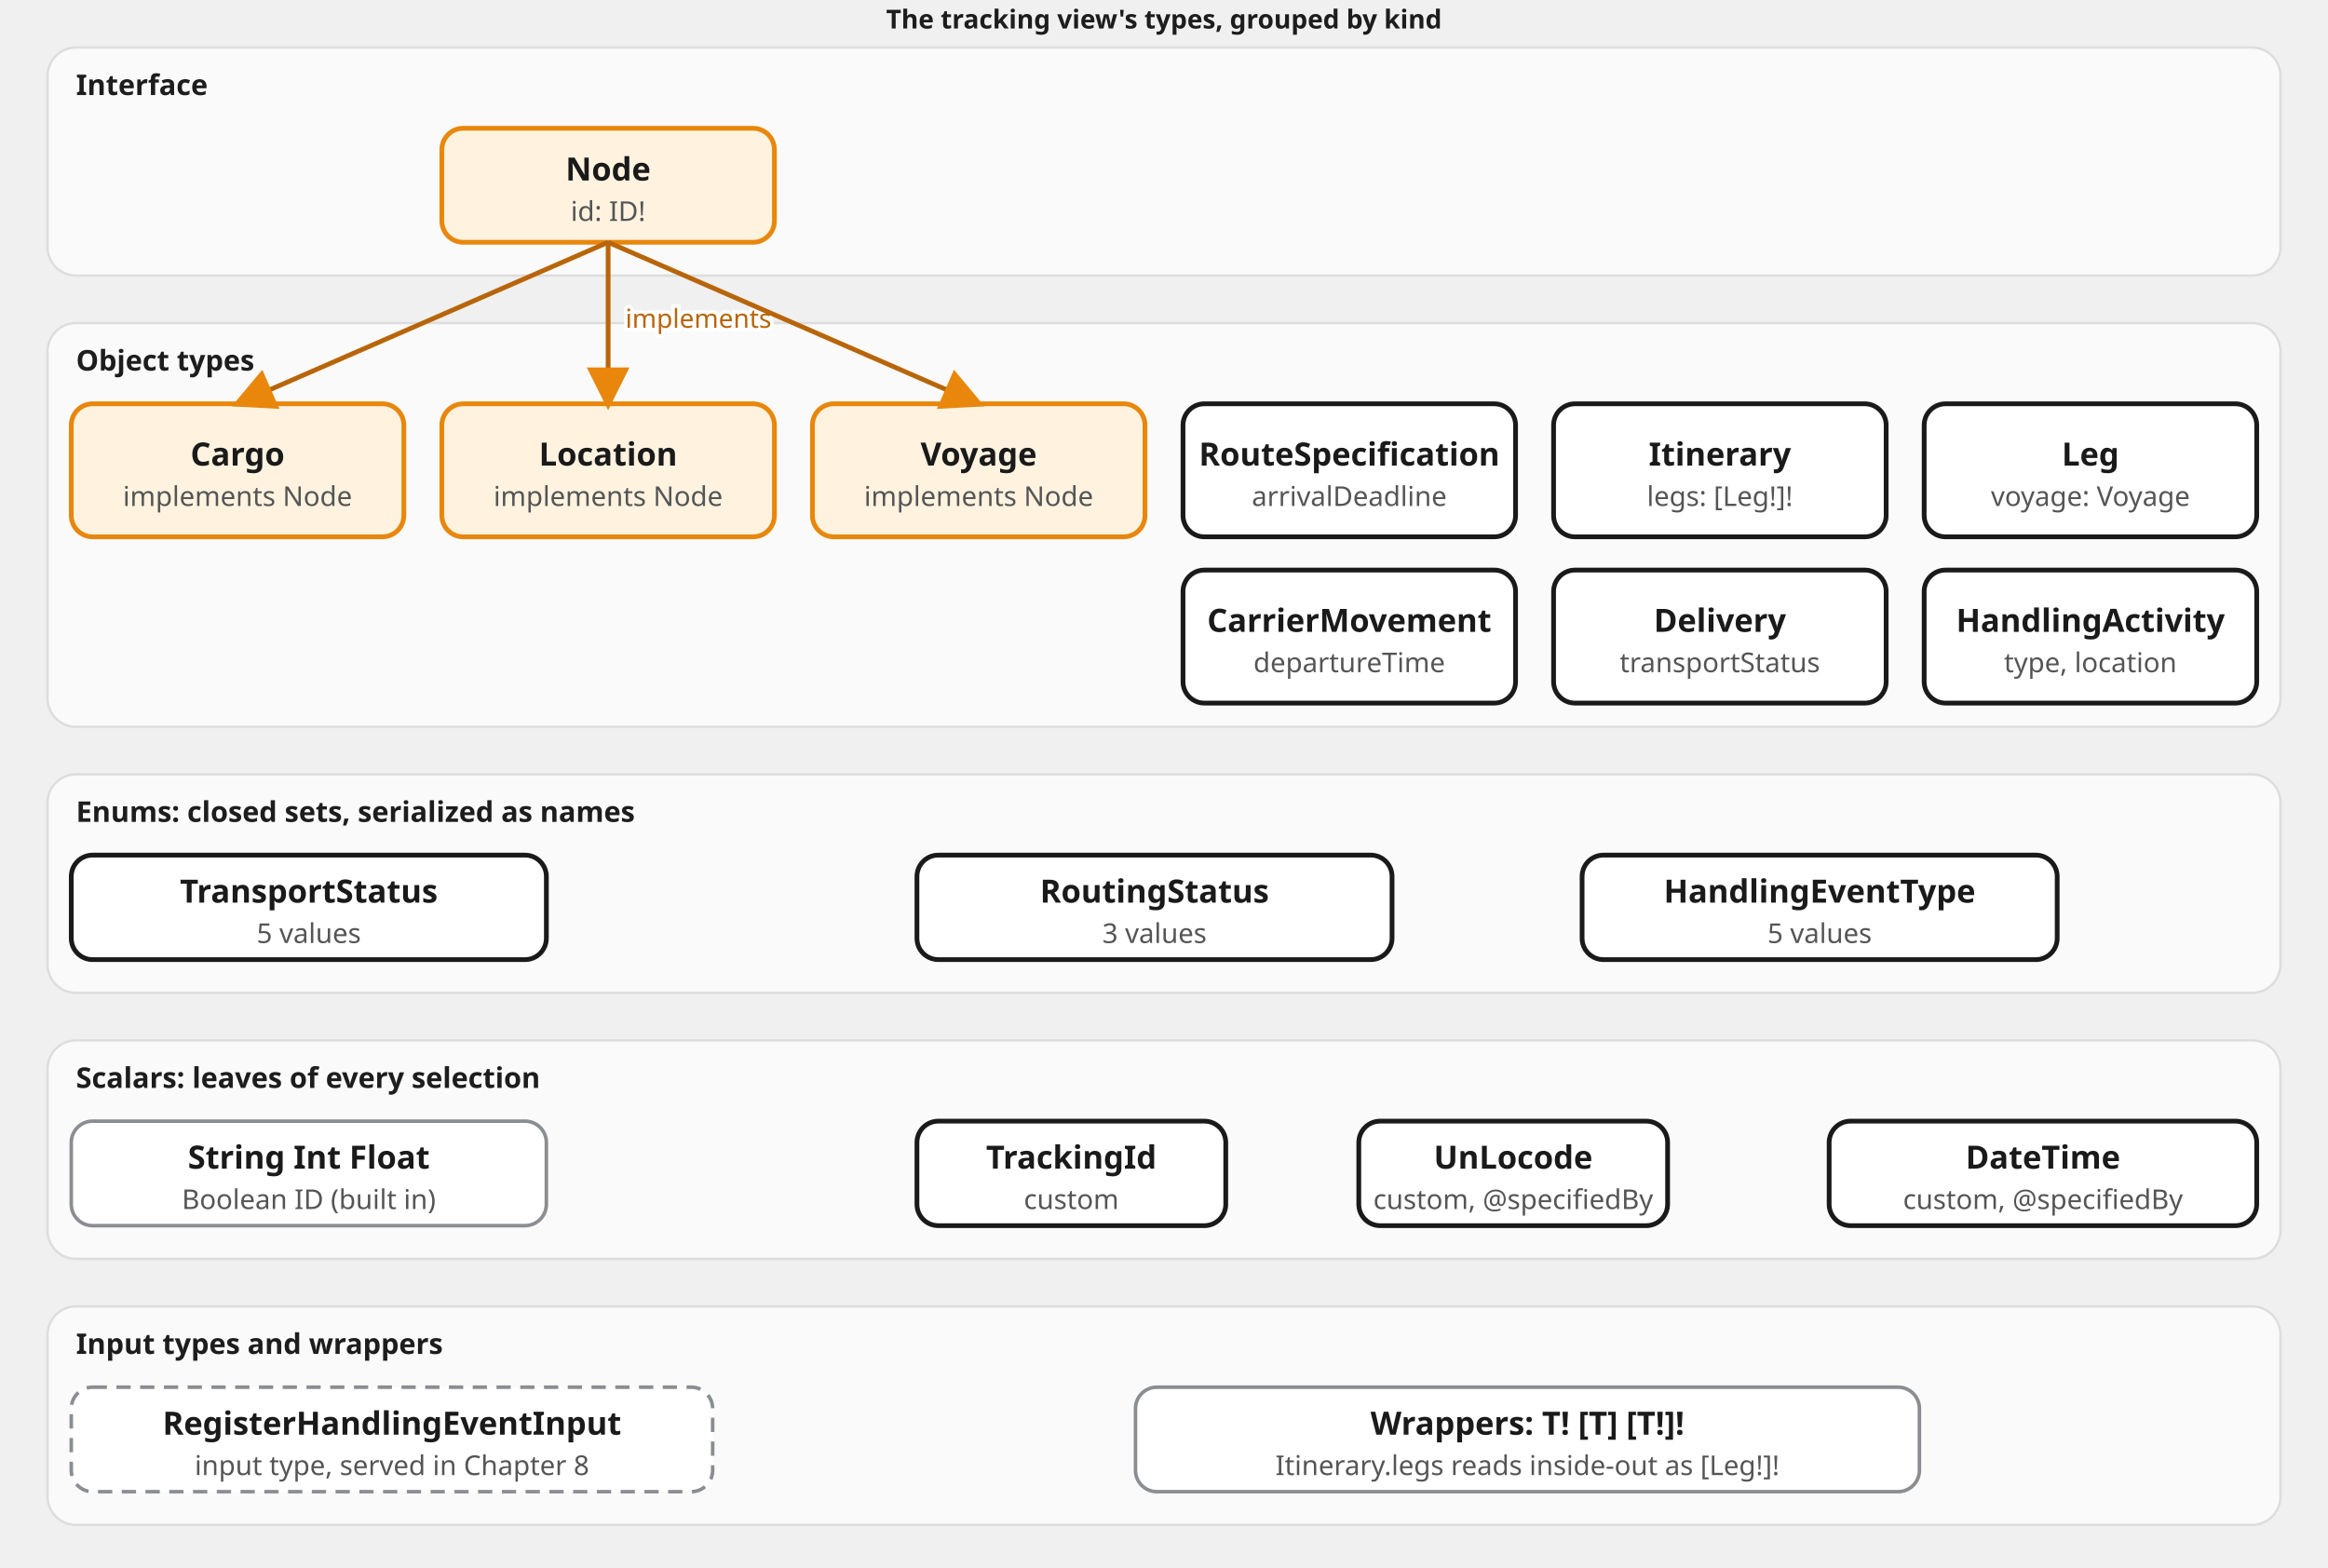
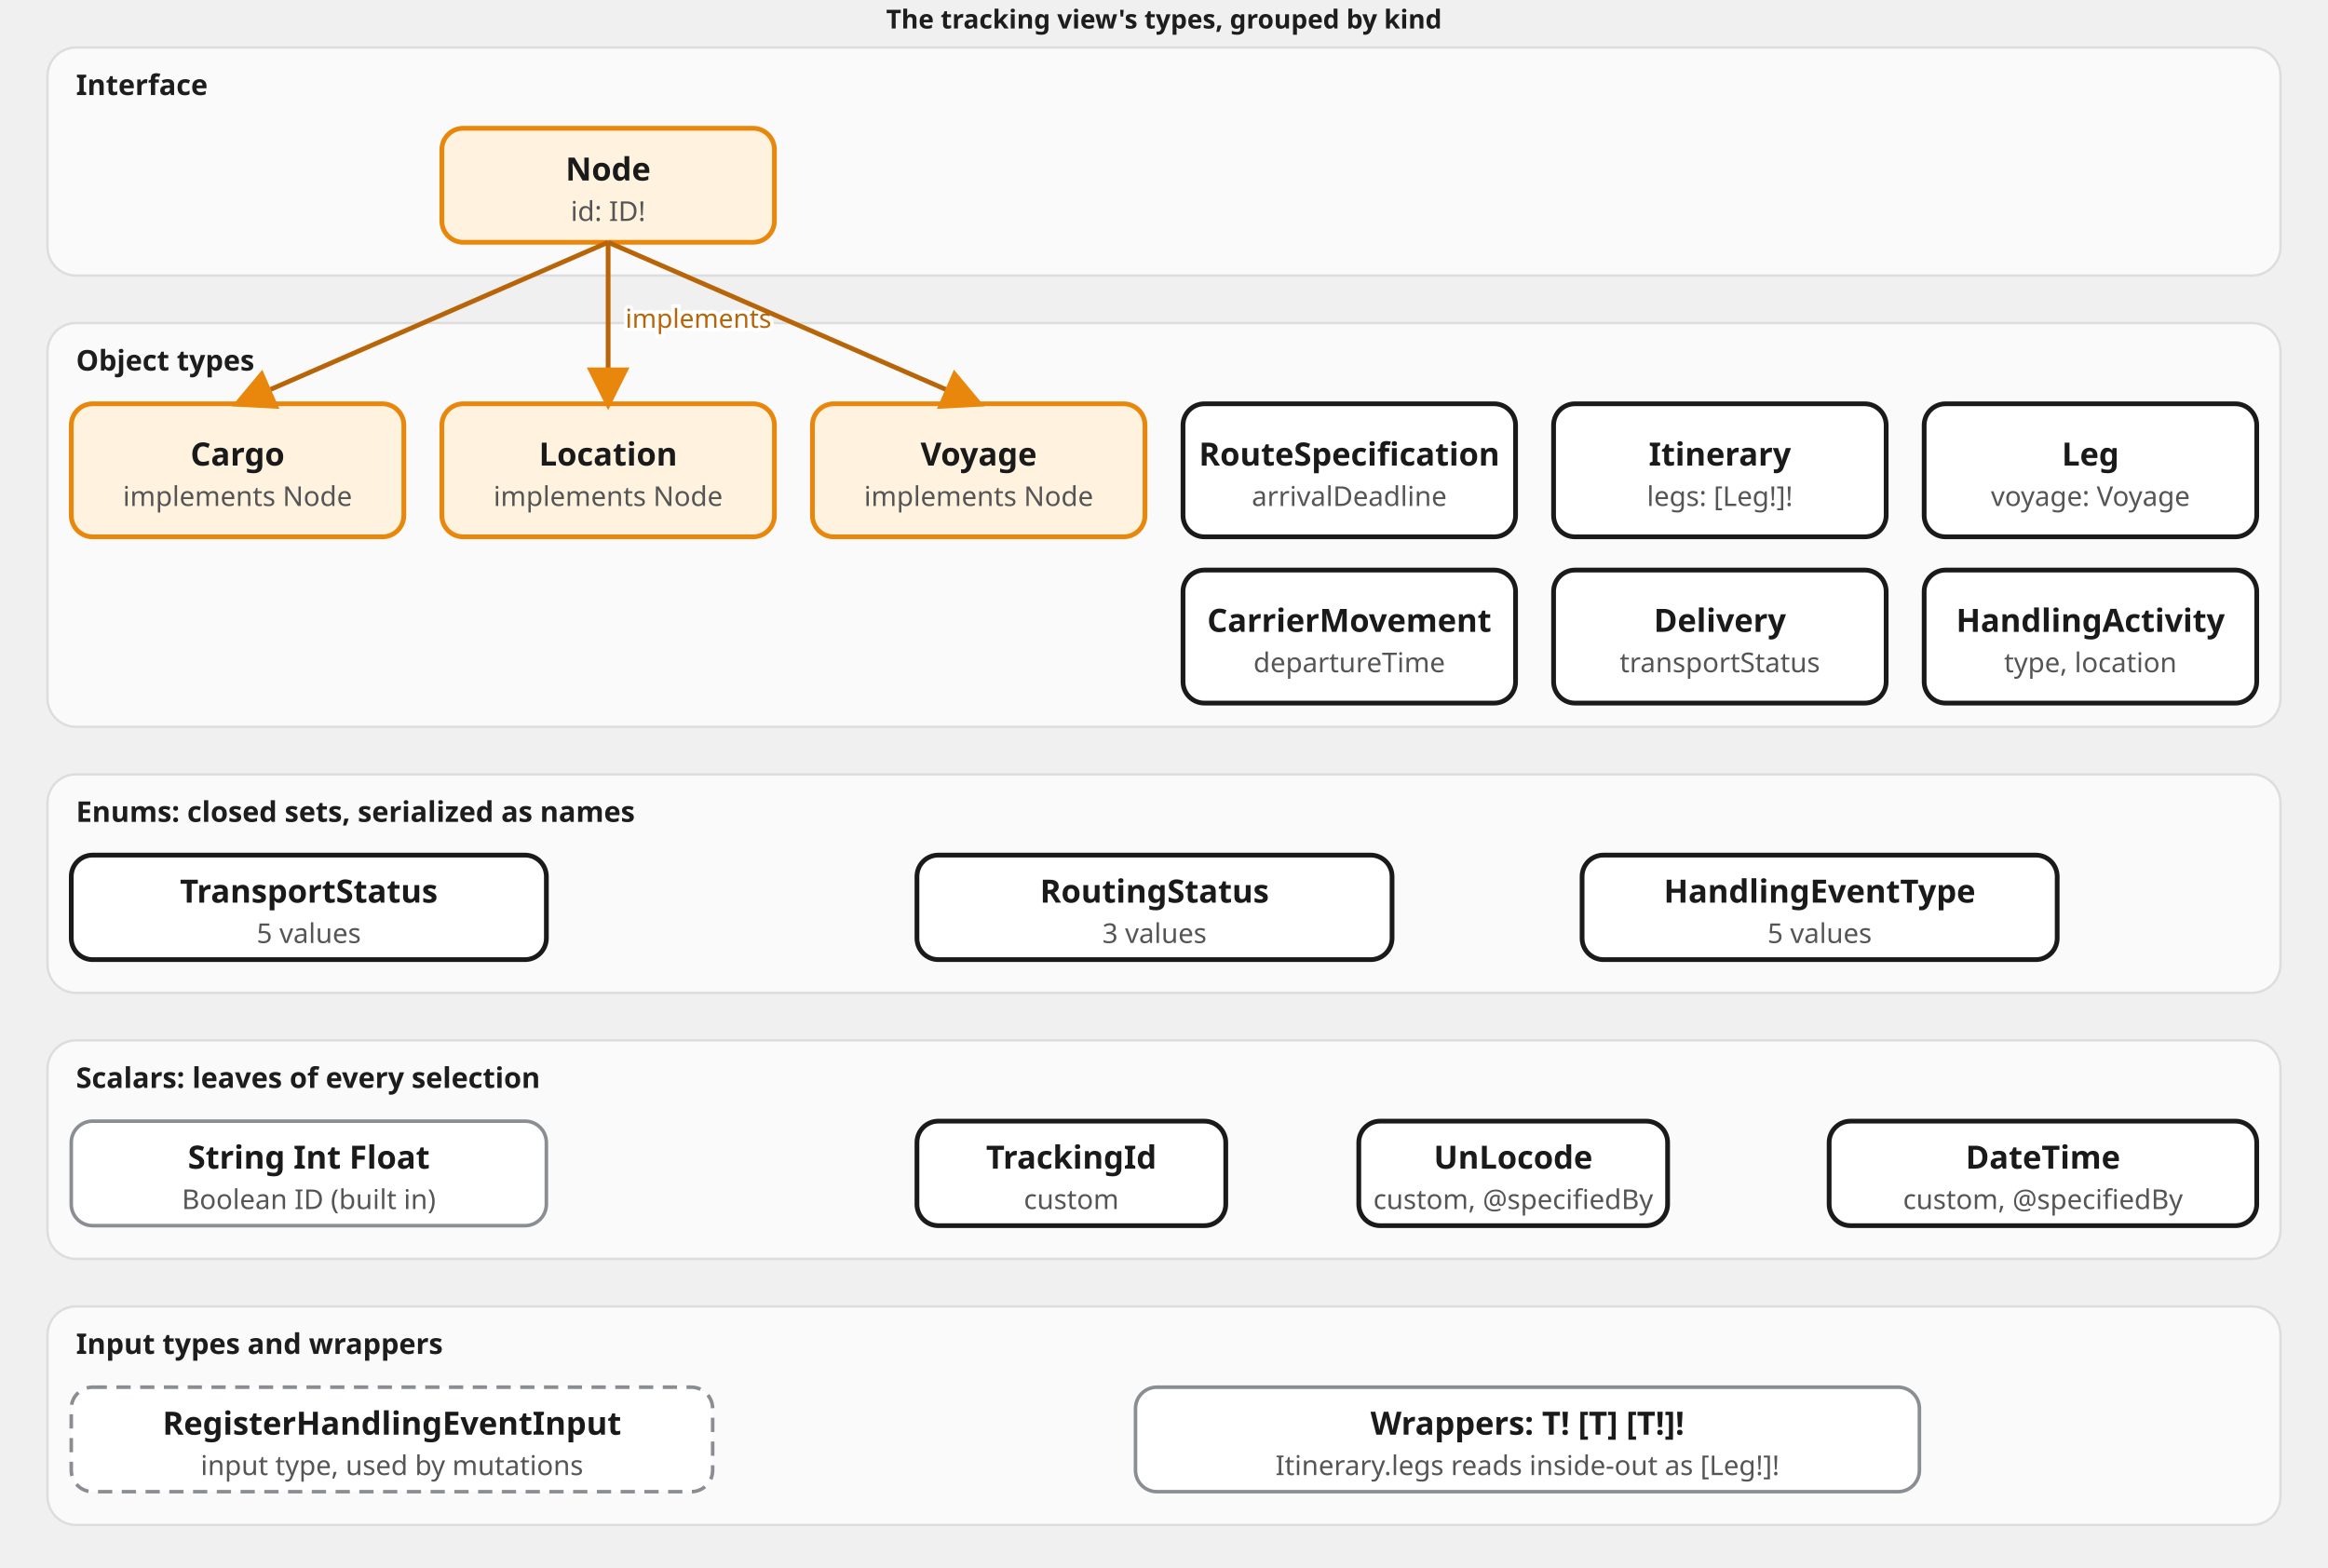
<svg xmlns="http://www.w3.org/2000/svg" viewBox="0 0 980 660" font-family="'Red Hat Text', system-ui, sans-serif" role="img">
  <defs>
    <marker id="a" viewBox="0 0 10 10" refX="8.5" refY="5" markerWidth="9" markerHeight="9" orient="auto-start-reverse">
      <path d="M0,0 L10,5 L0,10 z" fill="#555" />
    </marker>
    <marker id="am" viewBox="0 0 10 10" refX="8.5" refY="5" markerWidth="9" markerHeight="9" orient="auto-start-reverse">
      <path d="M0,0 L10,5 L0,10 z" fill="#e8870c" />
    </marker>
  </defs>
  <rect x="20" y="20" width="940" height="96" rx="12" fill="#fafafa" stroke="#ddd" />
  <text x="32" y="40" font-size="12" font-weight="700" fill="#1d1d1d">Interface</text>
  <rect x="20" y="136" width="940" height="170" rx="12" fill="#fafafa" stroke="#ddd" />
  <text x="32" y="156" font-size="12" font-weight="700" fill="#1d1d1d">Object types</text>
  <rect x="20" y="326" width="940" height="92" rx="12" fill="#fafafa" stroke="#ddd" />
  <text x="32" y="346" font-size="12" font-weight="700" fill="#1d1d1d">Enums: closed sets, serialized as names</text>
  <rect x="20" y="438" width="940" height="92" rx="12" fill="#fafafa" stroke="#ddd" />
  <text x="32" y="458" font-size="12" font-weight="700" fill="#1d1d1d">Scalars: leaves of every selection</text>
  <rect x="20" y="550" width="940" height="92" rx="12" fill="#fafafa" stroke="#ddd" />
  <text x="32" y="570" font-size="12" font-weight="700" fill="#1d1d1d">Input types and wrappers</text>
  <rect x="186" y="54" width="140" height="48" rx="9" fill="#fff3e0" stroke="#e8870c" stroke-width="2" />
  <text x="256.0" y="76.0" font-size="13.5" font-weight="700" fill="#1a1a1a" text-anchor="middle">Node</text>
  <text x="256.0" y="93.0" font-size="11.5" fill="#555555" text-anchor="middle">id: ID!</text>
  <rect x="30" y="170" width="140" height="56" rx="9" fill="#fff3e0" stroke="#e8870c" stroke-width="2" />
  <text x="100.0" y="196.0" font-size="13.5" font-weight="700" fill="#1a1a1a" text-anchor="middle">Cargo</text>
  <text x="100.0" y="213.0" font-size="11.5" fill="#555555" text-anchor="middle">implements Node</text>
  <rect x="186" y="170" width="140" height="56" rx="9" fill="#fff3e0" stroke="#e8870c" stroke-width="2" />
  <text x="256.0" y="196.0" font-size="13.5" font-weight="700" fill="#1a1a1a" text-anchor="middle">Location</text>
  <text x="256.0" y="213.0" font-size="11.5" fill="#555555" text-anchor="middle">implements Node</text>
  <rect x="342" y="170" width="140" height="56" rx="9" fill="#fff3e0" stroke="#e8870c" stroke-width="2" />
  <text x="412.0" y="196.0" font-size="13.5" font-weight="700" fill="#1a1a1a" text-anchor="middle">Voyage</text>
  <text x="412.0" y="213.0" font-size="11.5" fill="#555555" text-anchor="middle">implements Node</text>
  <rect x="498" y="170" width="140" height="56" rx="9" fill="#ffffff" stroke="#1a1a1a" stroke-width="2" />
  <text x="568.0" y="196.0" font-size="13.5" font-weight="700" fill="#1a1a1a" text-anchor="middle">RouteSpecification</text>
  <text x="568.0" y="213.0" font-size="11.5" fill="#555555" text-anchor="middle">arrivalDeadline</text>
  <rect x="654" y="170" width="140" height="56" rx="9" fill="#ffffff" stroke="#1a1a1a" stroke-width="2" />
  <text x="724.0" y="196.0" font-size="13.5" font-weight="700" fill="#1a1a1a" text-anchor="middle">Itinerary</text>
  <text x="724.0" y="213.0" font-size="11.5" fill="#555555" text-anchor="middle">legs: [Leg!]!</text>
  <rect x="810" y="170" width="140" height="56" rx="9" fill="#ffffff" stroke="#1a1a1a" stroke-width="2" />
  <text x="880.0" y="196.0" font-size="13.5" font-weight="700" fill="#1a1a1a" text-anchor="middle">Leg</text>
  <text x="880.0" y="213.0" font-size="11.5" fill="#555555" text-anchor="middle">voyage: Voyage</text>
  <rect x="498" y="240" width="140" height="56" rx="9" fill="#ffffff" stroke="#1a1a1a" stroke-width="2" />
  <text x="568.0" y="266.0" font-size="13.5" font-weight="700" fill="#1a1a1a" text-anchor="middle">CarrierMovement</text>
  <text x="568.0" y="283.0" font-size="11.5" fill="#555555" text-anchor="middle">departureTime</text>
  <rect x="654" y="240" width="140" height="56" rx="9" fill="#ffffff" stroke="#1a1a1a" stroke-width="2" />
  <text x="724.0" y="266.0" font-size="13.5" font-weight="700" fill="#1a1a1a" text-anchor="middle">Delivery</text>
  <text x="724.0" y="283.0" font-size="11.5" fill="#555555" text-anchor="middle">transportStatus</text>
  <rect x="810" y="240" width="140" height="56" rx="9" fill="#ffffff" stroke="#1a1a1a" stroke-width="2" />
  <text x="880.0" y="266.0" font-size="13.5" font-weight="700" fill="#1a1a1a" text-anchor="middle">HandlingActivity</text>
  <text x="880.0" y="283.0" font-size="11.5" fill="#555555" text-anchor="middle">type, location</text>
  <rect x="30" y="360" width="200" height="44" rx="9" fill="#ffffff" stroke="#1a1a1a" stroke-width="2" />
  <text x="130.0" y="380.0" font-size="13.5" font-weight="700" fill="#1a1a1a" text-anchor="middle">TransportStatus</text>
  <text x="130.0" y="397.0" font-size="11.5" fill="#555555" text-anchor="middle">5 values</text>
  <rect x="386" y="360" width="200" height="44" rx="9" fill="#ffffff" stroke="#1a1a1a" stroke-width="2" />
  <text x="486.0" y="380.0" font-size="13.5" font-weight="700" fill="#1a1a1a" text-anchor="middle">RoutingStatus</text>
  <text x="486.0" y="397.0" font-size="11.5" fill="#555555" text-anchor="middle">3 values</text>
  <rect x="666" y="360" width="200" height="44" rx="9" fill="#ffffff" stroke="#1a1a1a" stroke-width="2" />
  <text x="766.0" y="380.0" font-size="13.5" font-weight="700" fill="#1a1a1a" text-anchor="middle">HandlingEventType</text>
  <text x="766.0" y="397.0" font-size="11.5" fill="#555555" text-anchor="middle">5 values</text>
  <rect x="30" y="472" width="200" height="44" rx="9" fill="#ffffff" stroke="#8a8d91" stroke-width="1.5" />
  <text x="130.0" y="492.0" font-size="13.5" font-weight="700" fill="#1a1a1a" text-anchor="middle">String Int Float</text>
  <text x="130.0" y="509.0" font-size="11.5" fill="#555555" text-anchor="middle">Boolean ID (built in)</text>
  <rect x="386" y="472" width="130" height="44" rx="9" fill="#ffffff" stroke="#1a1a1a" stroke-width="2" />
  <text x="451.0" y="492.0" font-size="13.5" font-weight="700" fill="#1a1a1a" text-anchor="middle">TrackingId</text>
  <text x="451.0" y="509.0" font-size="11.5" fill="#555555" text-anchor="middle">custom</text>
  <rect x="572" y="472" width="130" height="44" rx="9" fill="#ffffff" stroke="#1a1a1a" stroke-width="2" />
  <text x="637.0" y="492.0" font-size="13.5" font-weight="700" fill="#1a1a1a" text-anchor="middle">UnLocode</text>
  <text x="637.0" y="509.0" font-size="11.5" fill="#555555" text-anchor="middle">custom, @specifiedBy</text>
  <rect x="770" y="472" width="180" height="44" rx="9" fill="#ffffff" stroke="#1a1a1a" stroke-width="2" />
  <text x="860.0" y="492.0" font-size="13.5" font-weight="700" fill="#1a1a1a" text-anchor="middle">DateTime</text>
  <text x="860.0" y="509.0" font-size="11.5" fill="#555555" text-anchor="middle">custom, @specifiedBy</text>
  <rect x="30" y="584" width="270" height="44" rx="9" fill="#ffffff" stroke="#8a8d91" stroke-width="1.5" stroke-dasharray="6 4" />
  <text x="165.0" y="604.0" font-size="13.5" font-weight="700" fill="#1a1a1a" text-anchor="middle">RegisterHandlingEventInput</text>
-   <text x="165.0" y="621.0" font-size="11.5" fill="#555555" text-anchor="middle">input type, served in Chapter 8</text>
+   <text x="165.0" y="621.0" font-size="11.5" fill="#555555" text-anchor="middle">input type, used by mutations</text>
  <rect x="478" y="584" width="330" height="44" rx="9" fill="#ffffff" stroke="#8a8d91" stroke-width="1.5" />
  <text x="643.0" y="604.0" font-size="13.5" font-weight="700" fill="#1a1a1a" text-anchor="middle">Wrappers: T!  [T]  [T!]!</text>
  <text x="643.0" y="621.0" font-size="11.5" fill="#555555" text-anchor="middle">Itinerary.legs reads inside-out as [Leg!]!</text>
  <path d="M256,102 L100,170" fill="none" stroke="#b8650a" stroke-width="2" marker-end="url(#am)" />
  <path d="M256,102 L256,170" fill="none" stroke="#b8650a" stroke-width="2" marker-end="url(#am)" />
  <text x="294.0" y="138.0" font-size="11" fill="#ffffff" stroke="#ffffff" stroke-width="3" paint-order="stroke" text-anchor="middle">implements</text>
  <text x="294.0" y="138.0" font-size="11" fill="#b8650a" text-anchor="middle">implements</text>
  <path d="M256,102 L412,170" fill="none" stroke="#b8650a" stroke-width="2" marker-end="url(#am)" />
  <text x="490" y="12" font-size="11" fill="#1d1d1d" text-anchor="middle" font-weight="700">The tracking view's types, grouped by kind</text>
</svg>
